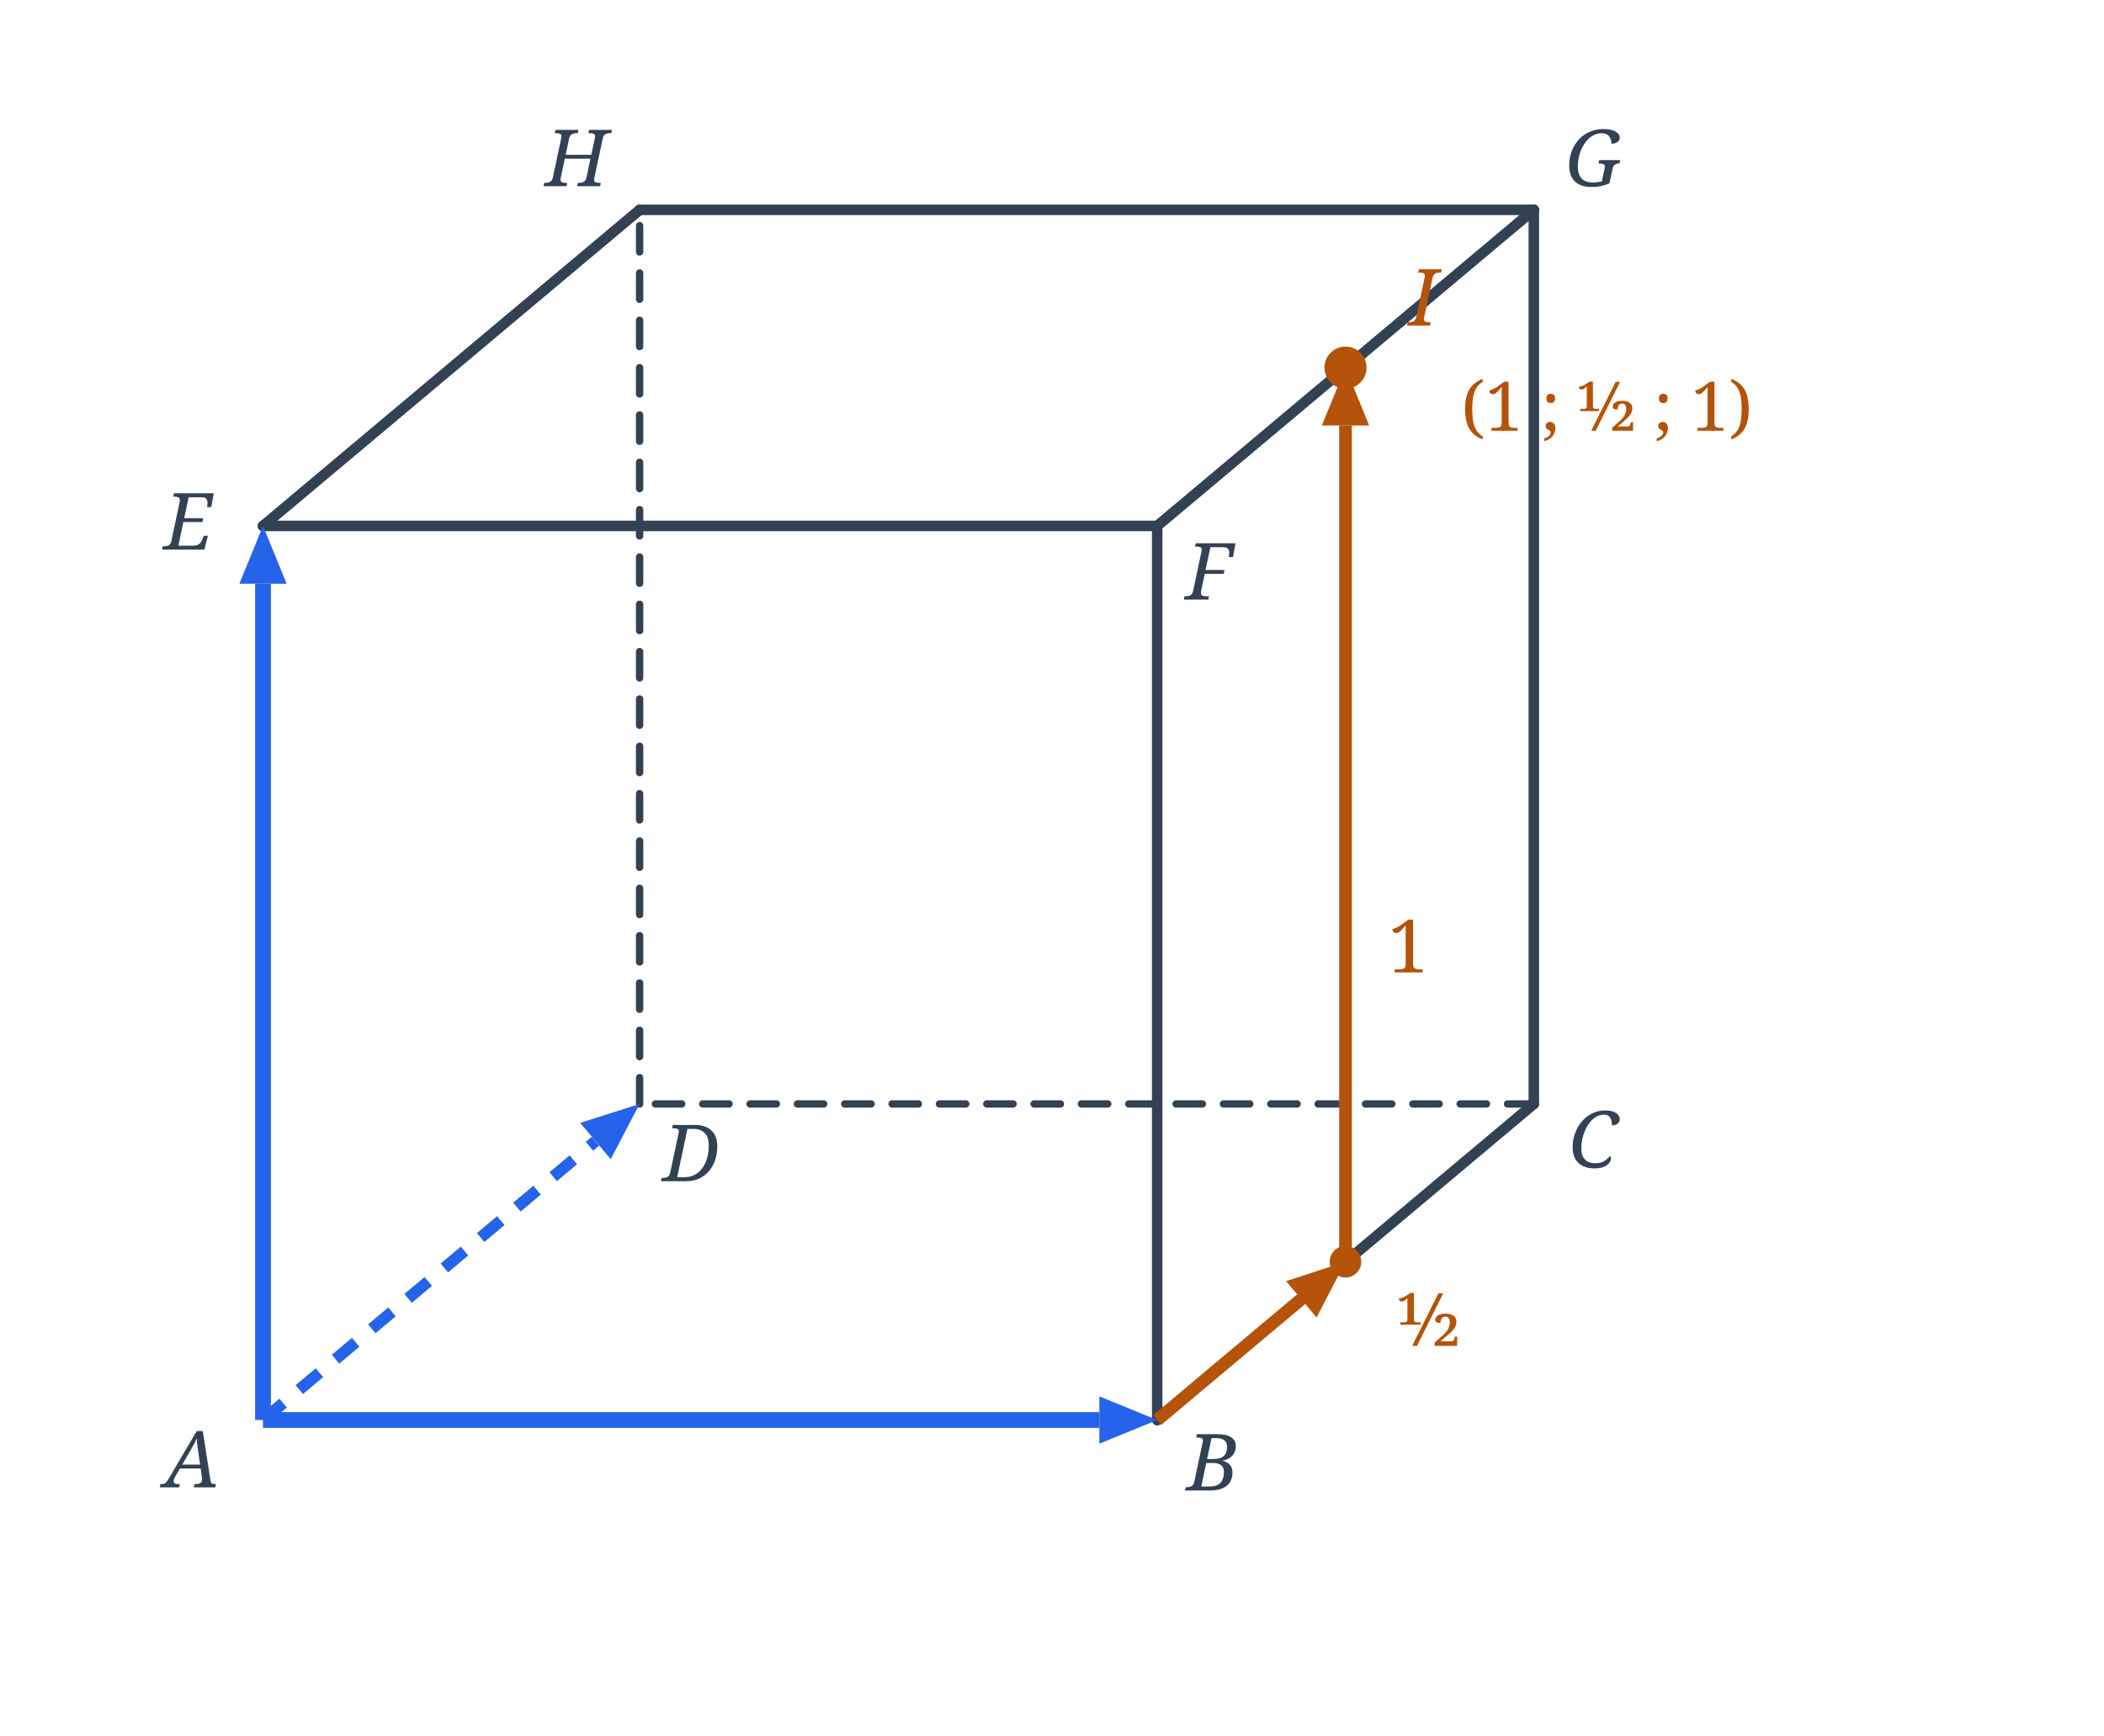
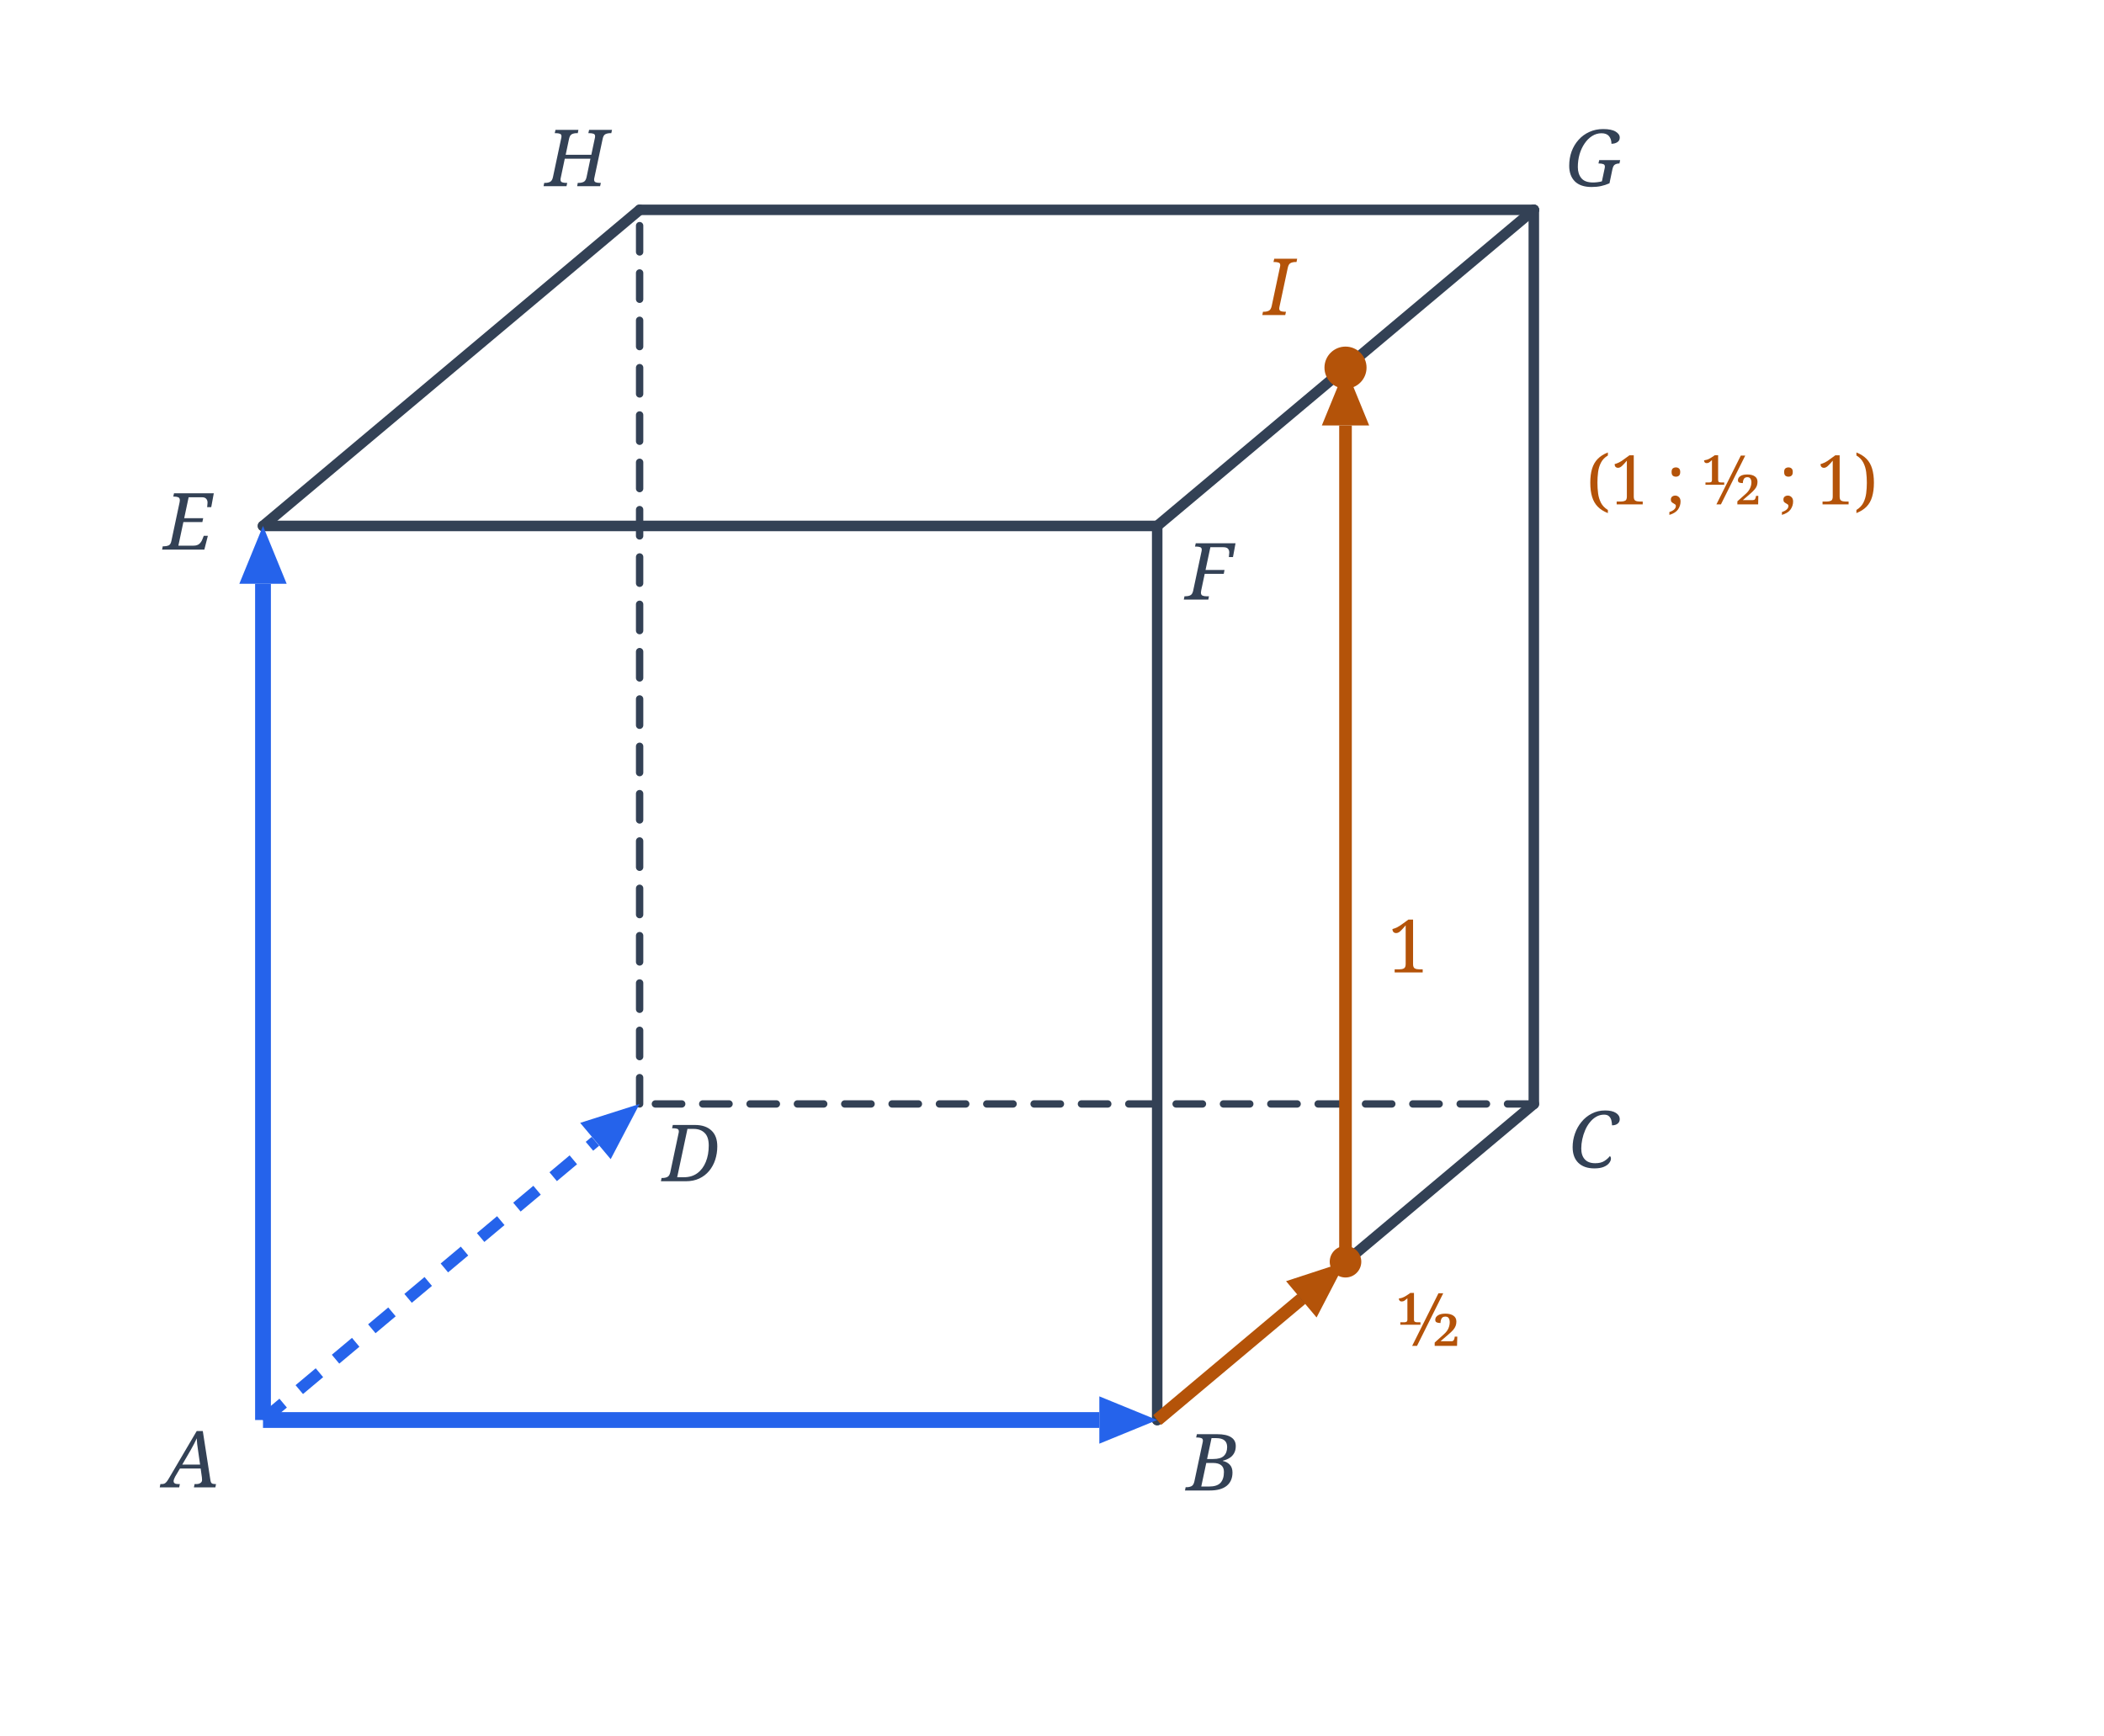
- <svg xmlns="http://www.w3.org/2000/svg" viewBox="0 0 400 330" width="400" height="330" role="img" aria-label="Le cube ABCDEFGH avec le repère (A ; AB, AD, AE) : trois flèches bleues partent de A vers B, D et E, celle vers D en pointillé car l'arête [AD] est cachée. Le point I, milieu de l'arête [FG], est atteint par un trajet orange : de A à B (une fois AB), puis une demi-arête parallèle à [AD] jusqu'au milieu de [BC], puis une arête verticale (une fois AE) jusqu'à I. Ses coordonnées sont (1 ; 1/2 ; 1).">
+ <svg xmlns="http://www.w3.org/2000/svg" viewBox="0 0 400 330" width="400" height="330" role="img" aria-label="Le cube ABCDEFGH avec le repère (A ; AB, AD, AE) : trois flèches bleues partent de A vers B, D et E, celle vers D en pointillé car l'arête [AD] est cachée. Le point I, milieu de l'arête [FG], est atteint en suivant la flèche bleue de A à B (une fois AB), puis un trajet orange : une demi-arête parallèle à [AD] jusqu'au milieu de [BC], puis une arête verticale (une fois AE) jusqu'à I. Ses coordonnées sont (1 ; 1/2 ; 1).">
  <line x1="220" y1="270" x2="291.6" y2="209.9" stroke="#334155" stroke-width="2" stroke-linecap="round" />
  <line x1="291.6" y1="209.9" x2="121.6" y2="209.9" stroke="#334155" stroke-width="1.4" stroke-linecap="round" stroke-dasharray="5 4" />
  <line x1="50" y1="100" x2="220" y2="100" stroke="#334155" stroke-width="2" stroke-linecap="round" />
  <line x1="220" y1="100" x2="291.6" y2="39.9" stroke="#334155" stroke-width="2" stroke-linecap="round" />
  <line x1="291.6" y1="39.9" x2="121.6" y2="39.9" stroke="#334155" stroke-width="2" stroke-linecap="round" />
  <line x1="121.6" y1="39.9" x2="50" y2="100" stroke="#334155" stroke-width="2" stroke-linecap="round" />
  <line x1="220" y1="270" x2="220" y2="100" stroke="#334155" stroke-width="2" stroke-linecap="round" />
  <line x1="291.6" y1="209.9" x2="291.6" y2="39.9" stroke="#334155" stroke-width="2" stroke-linecap="round" />
  <line x1="121.6" y1="209.9" x2="121.6" y2="39.9" stroke="#334155" stroke-width="1.4" stroke-linecap="round" stroke-dasharray="5 4" />
  <text x="36.5" y="282.8" font-family="Georgia,serif" font-size="15" fill="#334155" text-anchor="middle" font-style="italic">A</text>
  <text x="230.5" y="283.4" font-family="Georgia,serif" font-size="15" fill="#334155" text-anchor="middle" font-style="italic">B</text>
  <text x="302.9" y="222" font-family="Georgia,serif" font-size="15" fill="#334155" text-anchor="middle" font-style="italic">C</text>
  <text x="131.4" y="224.6" font-family="Georgia,serif" font-size="15" fill="#334155" text-anchor="middle" font-style="italic">D</text>
  <text x="35.8" y="104.5" font-family="Georgia,serif" font-size="15" fill="#334155" text-anchor="middle" font-style="italic">E</text>
  <text x="229.8" y="114" font-family="Georgia,serif" font-size="15" fill="#334155" text-anchor="middle" font-style="italic">F</text>
  <text x="302.9" y="35.4" font-family="Georgia,serif" font-size="15" fill="#334155" text-anchor="middle" font-style="italic">G</text>
  <text x="109.6" y="35.4" font-family="Georgia,serif" font-size="15" fill="#334155" text-anchor="middle" font-style="italic">H</text>
  <line x1="50" y1="270" x2="209" y2="270" stroke="#2563eb" stroke-width="3" stroke-linecap="butt" />
  <polygon points="220,270 209,274.5 209,265.5" fill="#2563eb" />
  <line x1="50" y1="270" x2="50" y2="111" stroke="#2563eb" stroke-width="3" stroke-linecap="butt" />
  <polygon points="50,100 54.5,111 45.5,111" fill="#2563eb" />
  <line x1="50" y1="270" x2="113.2" y2="217" stroke="#2563eb" stroke-width="2.2" stroke-linecap="butt" stroke-dasharray="5 4" />
  <polygon points="121.6,209.9 116.1,220.4 110.3,213.5" fill="#2563eb" />
  <line x1="220" y1="270" x2="247.4" y2="247" stroke="#b45309" stroke-width="2.4" stroke-linecap="butt" />
  <polygon points="255.8,239.9 250.3,250.5 244.5,243.6" fill="#b45309" />
  <line x1="255.8" y1="239.9" x2="255.8" y2="80.9" stroke="#b45309" stroke-width="2.4" stroke-linecap="butt" />
  <polygon points="255.8,69.9 260.3,80.9 251.3,80.9" fill="#b45309" />
  <circle cx="255.8" cy="69.9" r="4" fill="#b45309" />
  <circle cx="255.8" cy="239.9" r="3" fill="#b45309" />
-   <text x="267.8" y="61.9" font-family="Georgia,serif" font-size="15" fill="#b45309" text-anchor="start" font-style="italic">I</text>
+   <text x="245.8" y="59.9" font-family="Georgia,serif" font-size="15" fill="#b45309" text-anchor="end" font-style="italic">I</text>
  <text x="265.8" y="255.9" font-family="Georgia,serif" font-size="14" fill="#b45309" text-anchor="start">½</text>
  <text x="263.8" y="184.9" font-family="Georgia,serif" font-size="14" fill="#b45309" text-anchor="start">1</text>
-   <text x="277.8" y="81.9" font-family="Georgia,serif" font-size="13" fill="#b45309" text-anchor="start">(1 ; ½ ; 1)</text>
+   <text x="301.6" y="95.9" font-family="Georgia,serif" font-size="13" fill="#b45309" text-anchor="start">(1 ; ½ ; 1)</text>
</svg>
